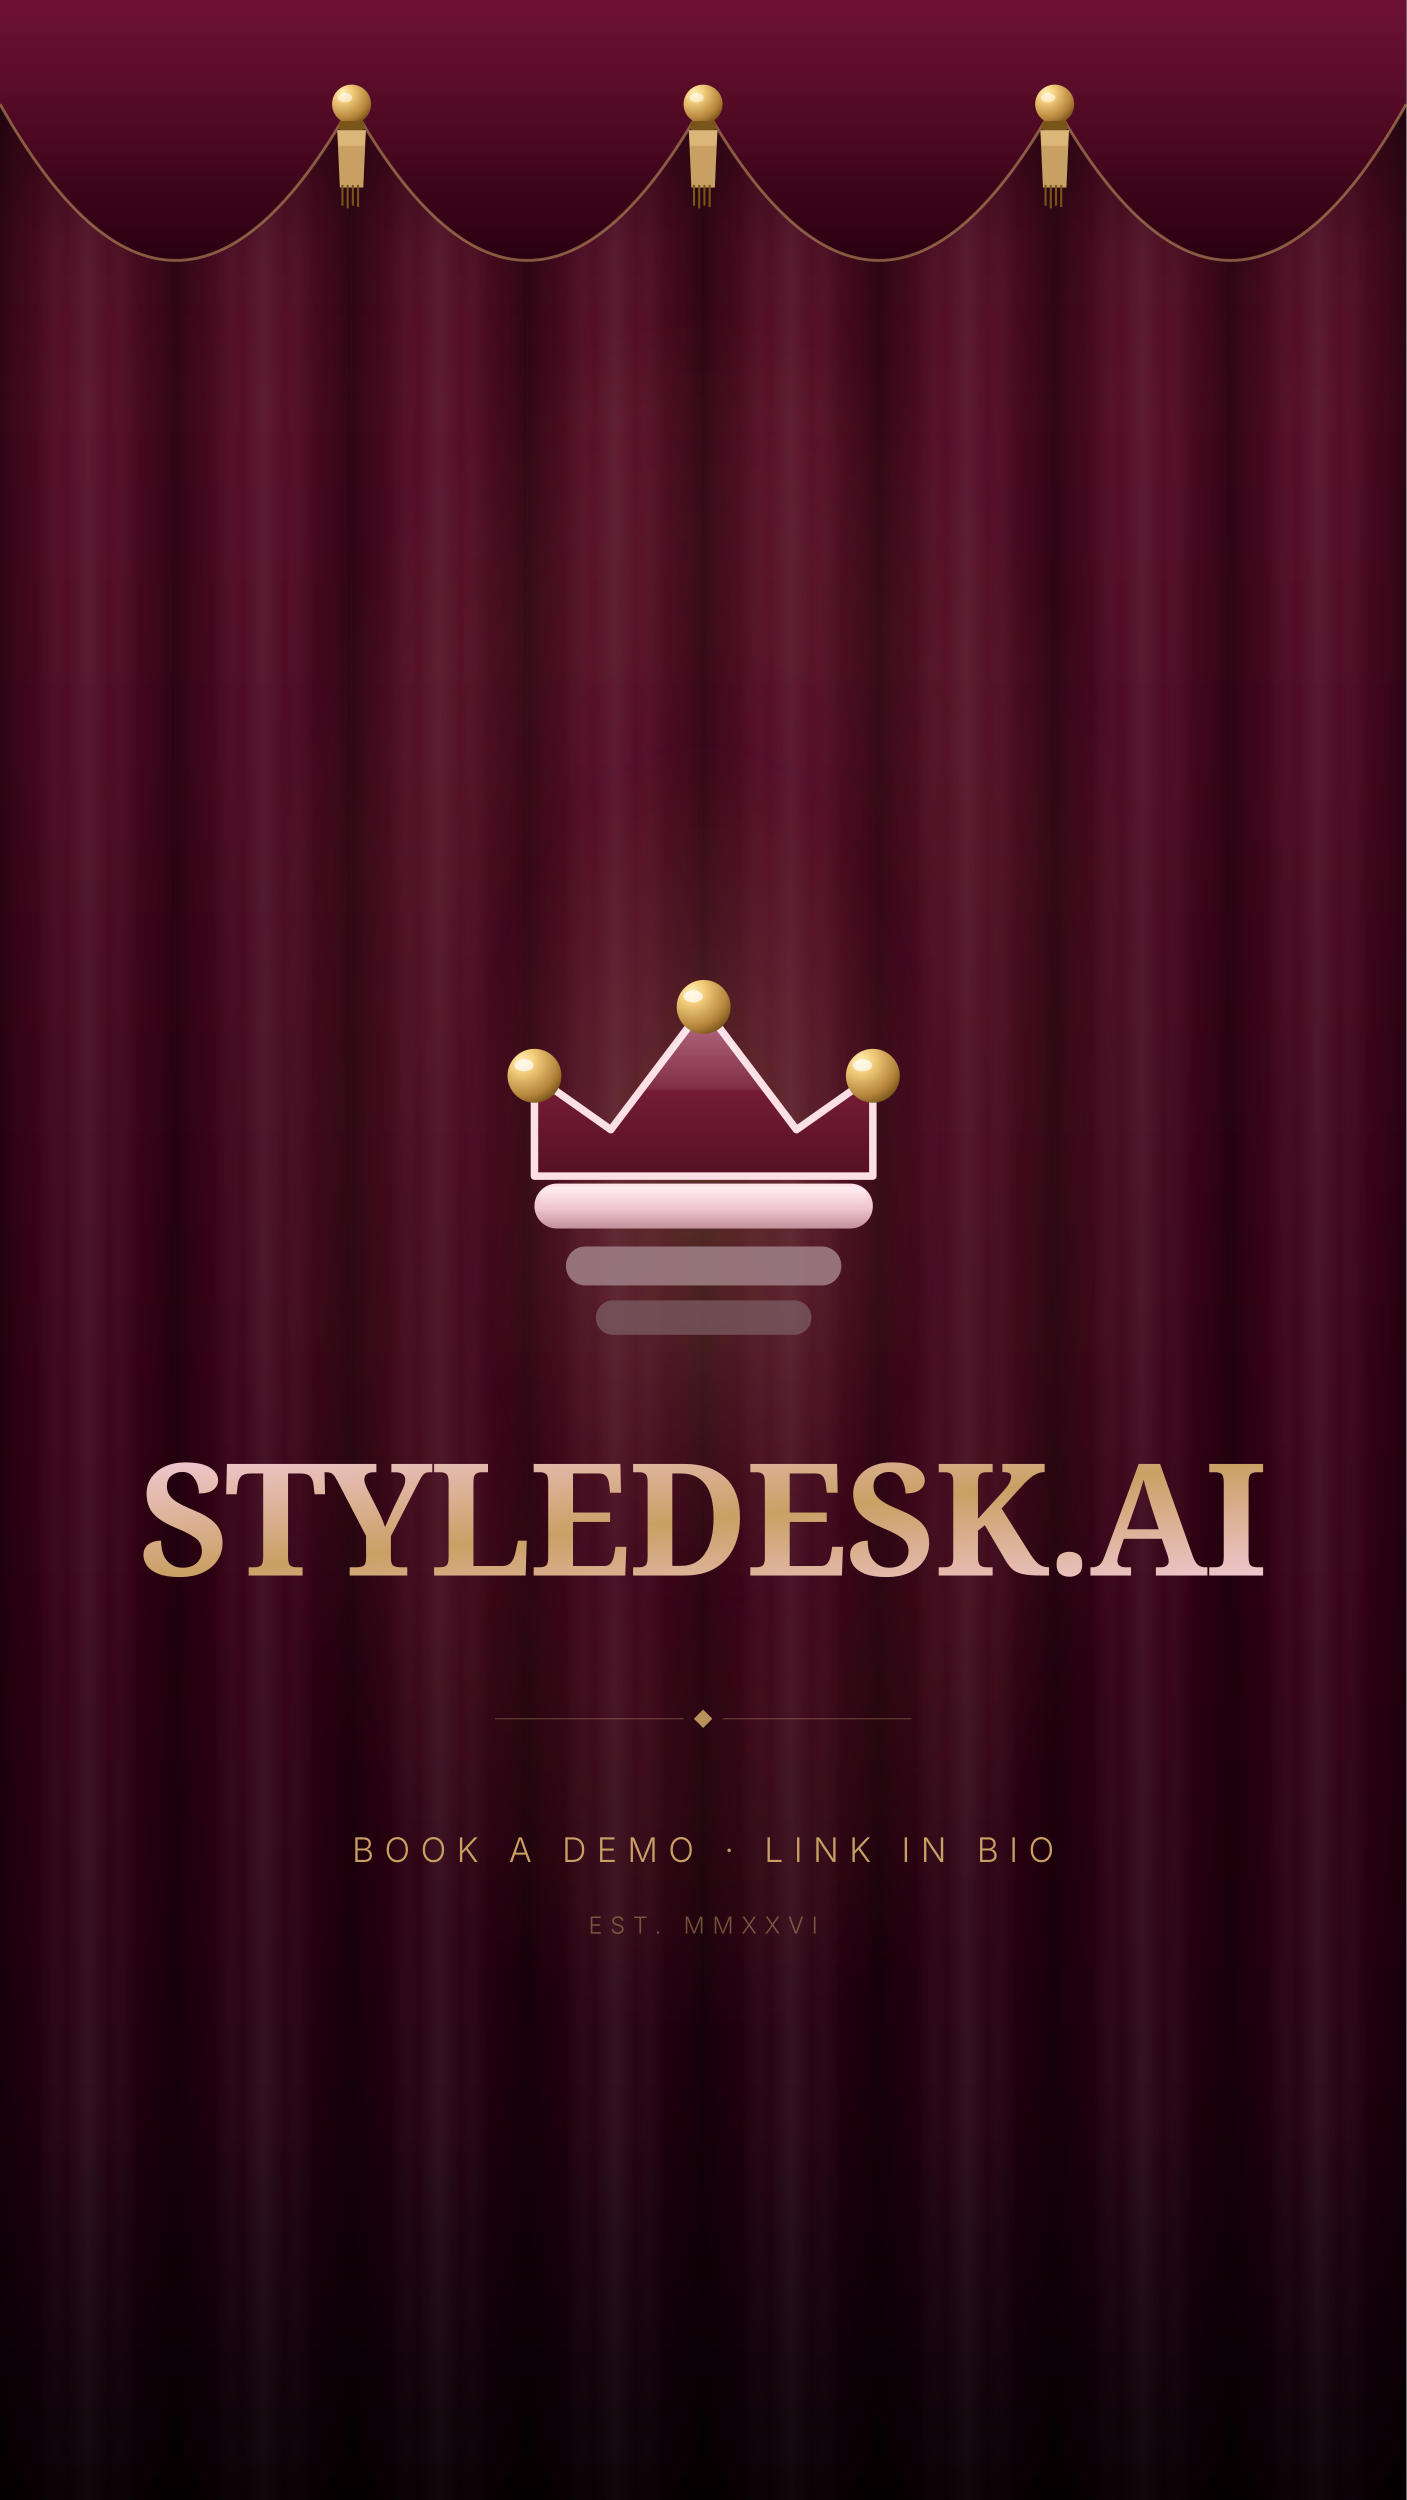
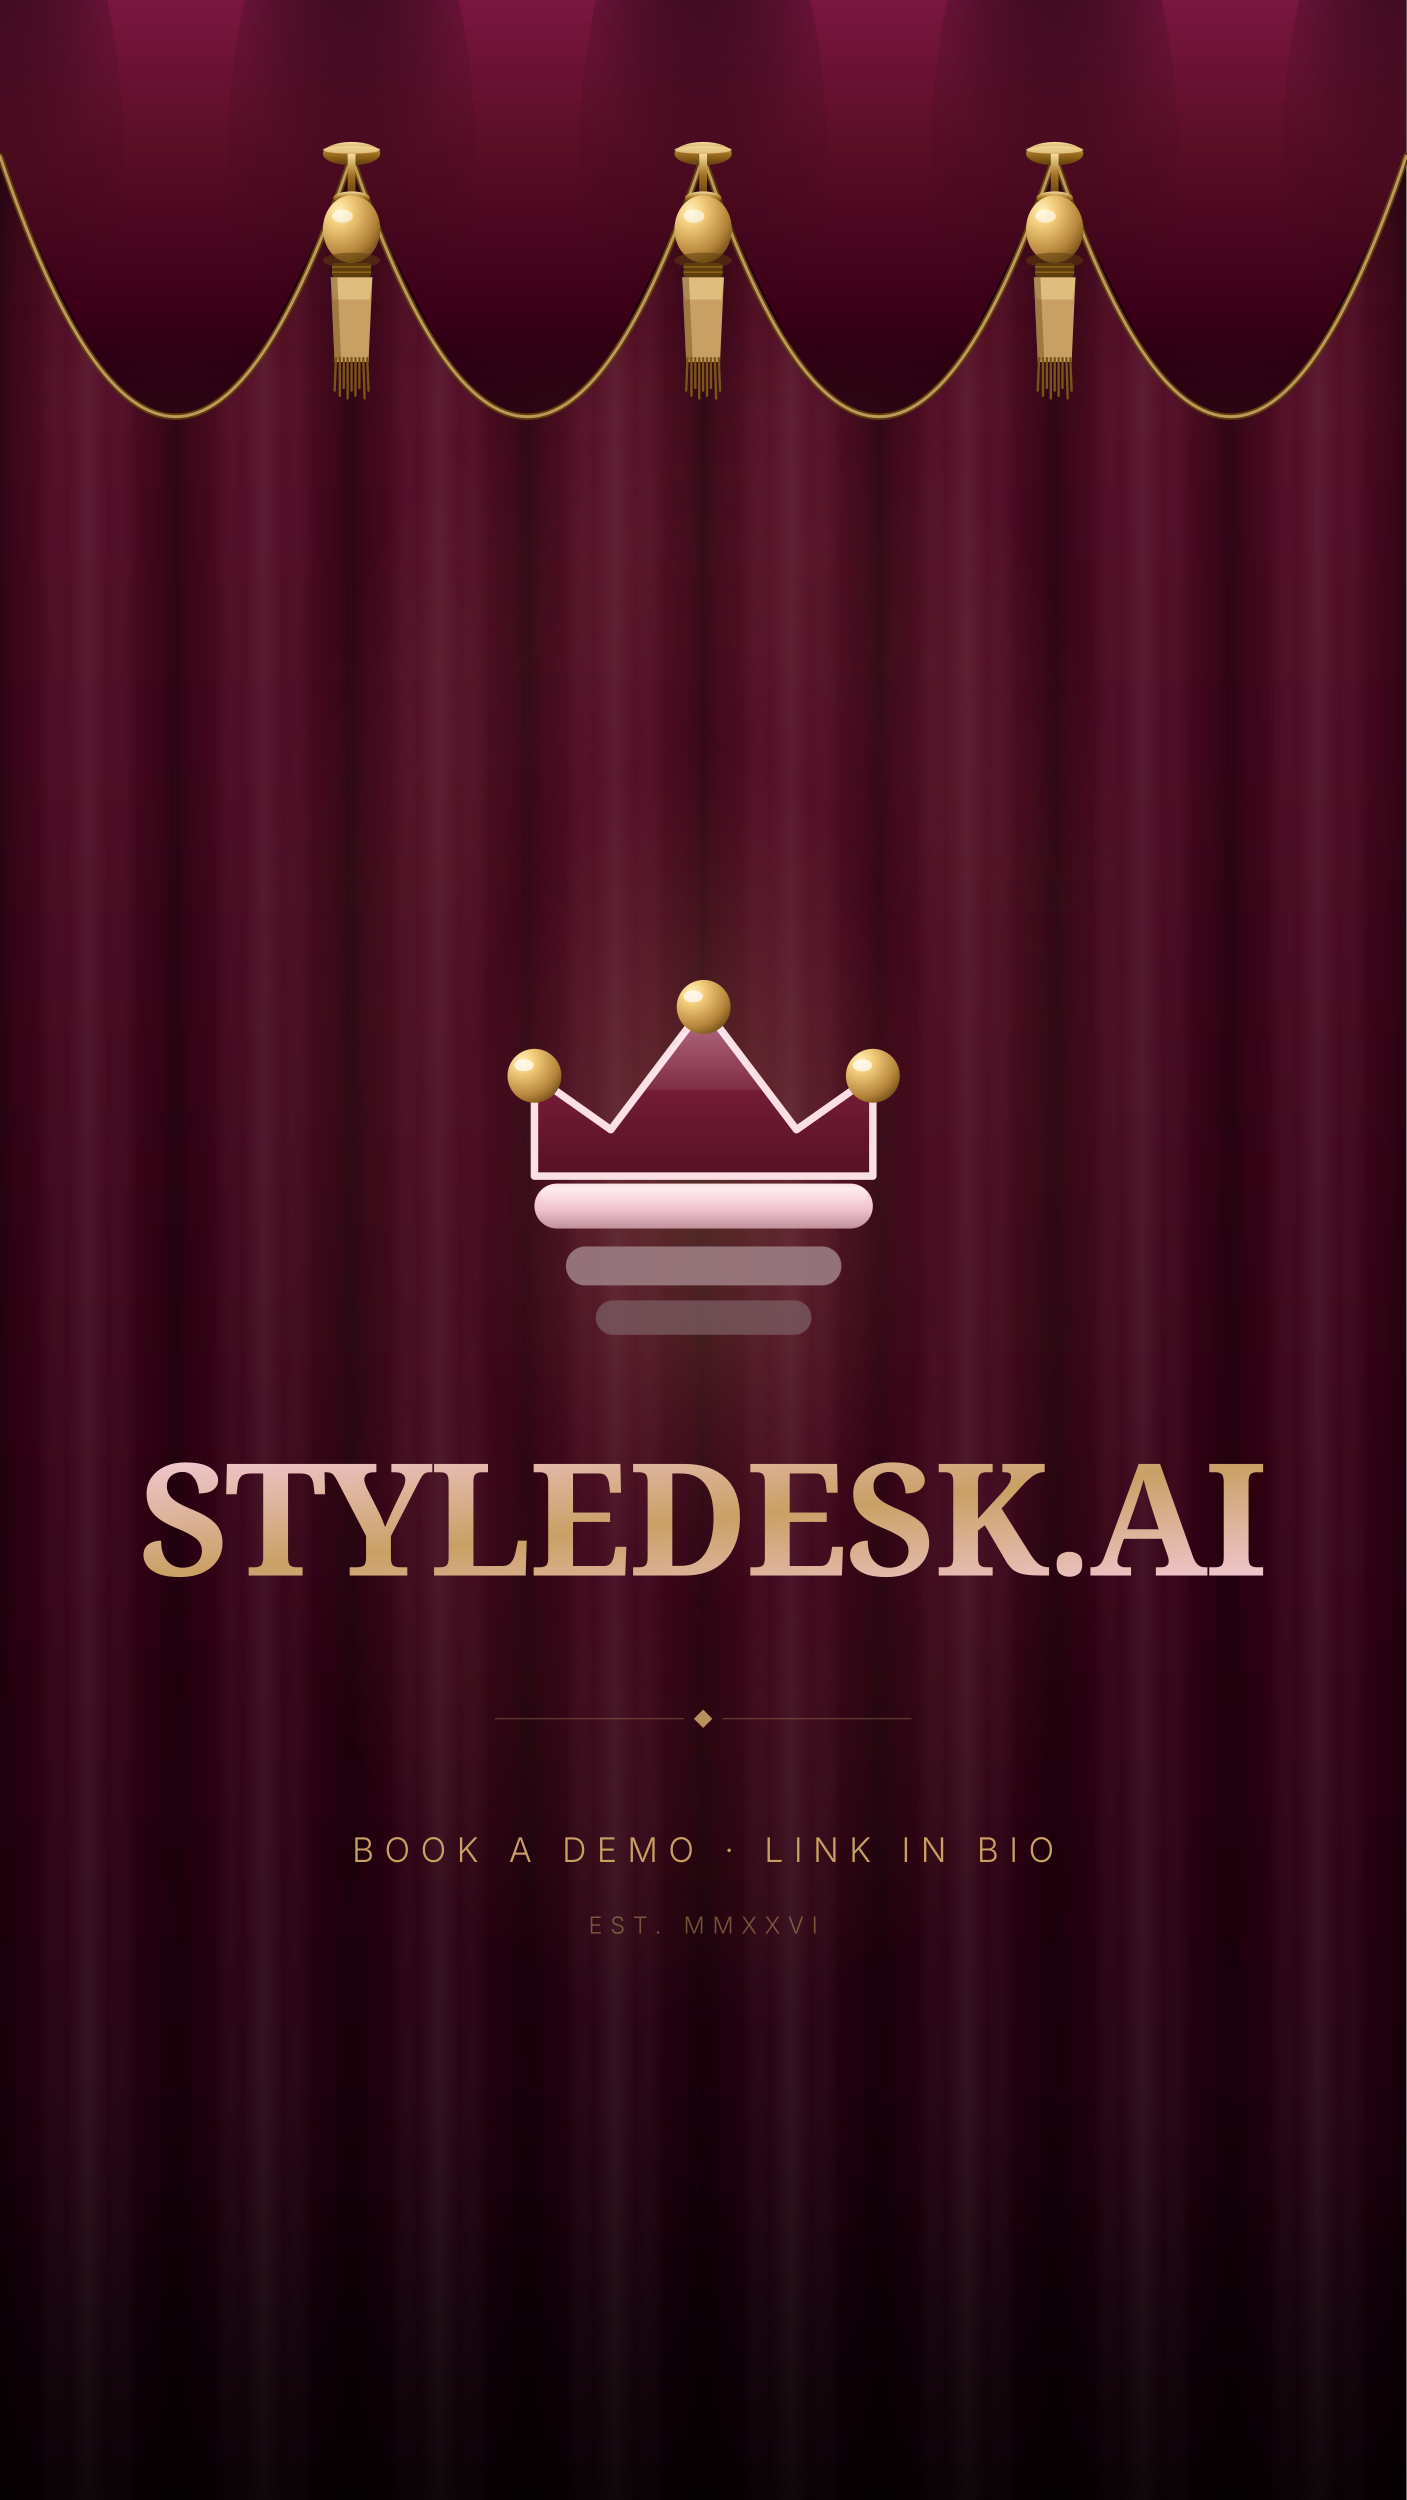
<svg xmlns="http://www.w3.org/2000/svg" viewBox="0 0 1080 1920" width="1080" height="1920" role="img" aria-label="StyleDesk.ai outro on velvet curtain backdrop">
  <defs>
    <linearGradient id="velvetBase" x1="0" y1="0" x2="0" y2="1">
      <stop offset="0%" stop-color="#5a0e26" />
      <stop offset="30%" stop-color="#4a0820" />
      <stop offset="65%" stop-color="#330014" />
      <stop offset="100%" stop-color="#15000a" />
    </linearGradient>
    <linearGradient id="pleatLayer" x1="0" y1="0" x2="1" y2="0">
      <stop offset="0%" stop-color="#000000" stop-opacity="0.92" />
      <stop offset="3%" stop-color="#000000" stop-opacity="0.78" />
      <stop offset="10%" stop-color="#000000" stop-opacity="0.50" />
      <stop offset="22%" stop-color="#000000" stop-opacity="0.22" />
      <stop offset="38%" stop-color="#ffffff" stop-opacity="0.04" />
      <stop offset="50%" stop-color="#ffffff" stop-opacity="0.16" />
      <stop offset="62%" stop-color="#ffffff" stop-opacity="0.04" />
      <stop offset="78%" stop-color="#000000" stop-opacity="0.22" />
      <stop offset="90%" stop-color="#000000" stop-opacity="0.50" />
      <stop offset="97%" stop-color="#000000" stop-opacity="0.78" />
      <stop offset="100%" stop-color="#000000" stop-opacity="0.92" />
    </linearGradient>
    <linearGradient id="topShadow" x1="0" y1="0" x2="0" y2="1">
      <stop offset="0%" stop-color="#000000" stop-opacity="0.55" />
      <stop offset="60%" stop-color="#000000" stop-opacity="0.10" />
      <stop offset="100%" stop-color="#000000" stop-opacity="0" />
    </linearGradient>
    <linearGradient id="bottomShadow" x1="0" y1="0" x2="0" y2="1">
      <stop offset="0%" stop-color="#000000" stop-opacity="0" />
      <stop offset="40%" stop-color="#000000" stop-opacity="0.18" />
      <stop offset="100%" stop-color="#000000" stop-opacity="0.60" />
    </linearGradient>
    <linearGradient id="gold" x1="0" y1="0" x2="1" y2="1">
      <stop offset="0%" stop-color="#f0c6cf" />
      <stop offset="50%" stop-color="#c9a064" />
      <stop offset="100%" stop-color="#f0c6cf" />
    </linearGradient>
    <radialGradient id="crownHalo" cx="50%" cy="47%" r="34%">
      <stop offset="0%" stop-color="#c9a064" stop-opacity="0.30" />
      <stop offset="50%" stop-color="#7c1f36" stop-opacity="0.14" />
      <stop offset="100%" stop-color="#c9a064" stop-opacity="0" />
    </radialGradient>
    <linearGradient id="crown" x1="0" y1="0" x2="0" y2="1">
      <stop offset="0%" stop-color="#932748" />
      <stop offset="100%" stop-color="#551024" />
    </linearGradient>
    <linearGradient id="crownGloss" x1="0" y1="0" x2="0" y2="1">
      <stop offset="0%" stop-color="#ffffff" stop-opacity="0.35" />
      <stop offset="48%" stop-color="#ffffff" stop-opacity="0.08" />
      <stop offset="50%" stop-color="#ffffff" stop-opacity="0" />
    </linearGradient>
    <radialGradient id="goldDot" cx="28%" cy="22%" r="95%">
      <stop offset="0%" stop-color="#fff0b8" />
      <stop offset="25%" stop-color="#f2cc7a" />
      <stop offset="70%" stop-color="#b4833a" />
      <stop offset="100%" stop-color="#5e3e0c" />
    </radialGradient>
    <linearGradient id="pinkBar" x1="0" y1="0" x2="0" y2="1">
      <stop offset="0%" stop-color="#ffe3ea" />
      <stop offset="55%" stop-color="#f0c6cf" />
      <stop offset="100%" stop-color="#c1909b" />
    </linearGradient>
    <linearGradient id="pinkGloss" x1="0" y1="0" x2="0" y2="1">
      <stop offset="0%" stop-color="#ffffff" stop-opacity="0.45" />
      <stop offset="100%" stop-color="#ffffff" stop-opacity="0" />
    </linearGradient>
    <linearGradient id="valenceVelvet" x1="0" y1="0" x2="0" y2="1">
-       <stop offset="0%" stop-color="#6e1234" />
-       <stop offset="55%" stop-color="#4a0820" />
-       <stop offset="100%" stop-color="#2a0010" />
-     </linearGradient>
+       <stop offset="0%" stop-color="#7a1640" />
+       <stop offset="35%" stop-color="#5a0e26" />
+       <stop offset="75%" stop-color="#3a0018" />
+       <stop offset="100%" stop-color="#1a000b" />
+     </linearGradient>
+     <radialGradient id="cuspShadow" cx="50%" cy="0%" r="80%" fx="50%" fy="0%">
+       <stop offset="0%" stop-color="#000000" stop-opacity="0.78" />
+       <stop offset="35%" stop-color="#000000" stop-opacity="0.42" />
+       <stop offset="70%" stop-color="#000000" stop-opacity="0.10" />
+       <stop offset="100%" stop-color="#000000" stop-opacity="0" />
+     </radialGradient>
+     <radialGradient id="swagHighlight" cx="50%" cy="100%" r="80%" fx="50%" fy="100%">
+       <stop offset="0%" stop-color="#a83258" stop-opacity="0.55" />
+       <stop offset="50%" stop-color="#7c1f36" stop-opacity="0.22" />
+       <stop offset="100%" stop-color="#7c1f36" stop-opacity="0" />
+     </radialGradient>
+     <radialGradient id="swagBottomShadow" cx="50%" cy="100%" r="55%" fx="50%" fy="100%">
+       <stop offset="0%" stop-color="#000000" stop-opacity="0.55" />
+       <stop offset="100%" stop-color="#000000" stop-opacity="0" />
+     </radialGradient>
+     <linearGradient id="goldCord" x1="0" y1="0" x2="0" y2="1">
+       <stop offset="0%" stop-color="#fadfa0" />
+       <stop offset="50%" stop-color="#a07020" />
+       <stop offset="100%" stop-color="#5e3e0c" />
+     </linearGradient>
+     <clipPath id="valenceClip">
+       <path d="M 0 0 L 1080 0 L 1080 120                Q 945 520 810 120                Q 675 520 540 120                Q 405 520 270 120                Q 135 520 0 120 Z" />
+     </clipPath>
    <g id="tassel">
-       <circle cx="0" cy="0" r="15" fill="url(#goldDot)" />
-       <ellipse cx="-5" cy="-5" rx="5.5" ry="3.5" fill="#ffffff" opacity="0.55" />
-       <rect x="-10" y="13" width="20" height="7" rx="2" fill="#7a5519" />
-       <path d="M -11 20 L 11 20 L 9 64 L -9 64 Z" fill="#c9a064" />
-       <path d="M -11 20 L 11 20 L 10 32 L -10 32 Z" fill="#fadfa0" opacity="0.35" />
-       <line x1="-7" y1="62" x2="-7" y2="78" stroke="#7a5519" stroke-width="1.6" />
-       <line x1="-3" y1="62" x2="-3" y2="80" stroke="#7a5519" stroke-width="1.6" />
-       <line x1="1" y1="62" x2="1" y2="78" stroke="#7a5519" stroke-width="1.6" />
-       <line x1="5" y1="62" x2="5" y2="79" stroke="#7a5519" stroke-width="1.6" />
+       <rect x="-3" y="-2" width="6" height="34" fill="url(#goldCord)" />
+       <ellipse cx="0" cy="34" rx="14" ry="6" fill="#5e3e0c" />
+       <ellipse cx="0" cy="32" rx="14" ry="5" fill="url(#goldCord)" />
+       <ellipse cx="0" cy="56" rx="22" ry="26" fill="url(#goldDot)" />
+       <ellipse cx="-7" cy="46" rx="8" ry="5" fill="#ffffff" opacity="0.6" />
+       <ellipse cx="0" cy="80" rx="22" ry="6" fill="#5e3e0c" opacity="0.55" />
+       <rect x="-15" y="82" width="30" height="11" rx="2.5" fill="#5e3e0c" />
+       <line x1="-15" y1="85" x2="15" y2="85" stroke="#a07020" stroke-width="0.9" />
+       <line x1="-15" y1="89" x2="15" y2="89" stroke="#a07020" stroke-width="0.9" />
+       <path d="M -16 93 L 16 93 L 13 158 L -13 158 Z" fill="#c9a064" />
+       <path d="M -16 93 L 16 93 L 14 110 L -14 110 Z" fill="#fadfa0" opacity="0.45" />
+       <path d="M -16 93 L -13 158 L -8 156 L -11 93 Z" fill="#5e3e0c" opacity="0.4" />
+       <g stroke="#7a5519" stroke-width="1.8" stroke-linecap="round">
+         <line x1="-12" y1="155" x2="-13" y2="180" />
+         <line x1="-9" y1="155" x2="-9" y2="184" />
+         <line x1="-6" y1="155" x2="-6" y2="178" />
+         <line x1="-3" y1="155" x2="-3" y2="186" />
+         <line x1="0" y1="155" x2="0" y2="180" />
+         <line x1="3" y1="155" x2="3" y2="184" />
+         <line x1="6" y1="155" x2="6" y2="178" />
+         <line x1="9" y1="155" x2="10" y2="186" />
+         <line x1="12" y1="155" x2="13" y2="180" />
+       </g>
    </g>
    <clipPath id="leftClip">
      <path id="leftClipPath" d="M 0 0 L 540 0 L 540 1920 L 0 1920 Z" />
    </clipPath>
    <clipPath id="rightClip">
      <path id="rightClipPath" d="M 540 0 L 1080 0 L 1080 1920 L 540 1920 Z" />
    </clipPath>
  </defs>
  <rect width="1080" height="1920" fill="url(#velvetBase)" />
  <g id="leftCurtain" clip-path="url(#leftClip)">
    <rect x="0" y="0" width="135" height="1920" fill="url(#pleatLayer)" />
    <rect x="135" y="0" width="135" height="1920" fill="url(#pleatLayer)" />
    <rect x="270" y="0" width="135" height="1920" fill="url(#pleatLayer)" />
    <rect x="405" y="0" width="135" height="1920" fill="url(#pleatLayer)" />
    <rect x="0" y="0" width="540" height="1920" fill="url(#velvetBase)" opacity="0.55" />
  </g>
  <g id="rightCurtain" clip-path="url(#rightClip)">
    <rect x="540" y="0" width="135" height="1920" fill="url(#pleatLayer)" />
    <rect x="675" y="0" width="135" height="1920" fill="url(#pleatLayer)" />
    <rect x="810" y="0" width="135" height="1920" fill="url(#pleatLayer)" />
    <rect x="945" y="0" width="135" height="1920" fill="url(#pleatLayer)" />
    <rect x="540" y="0" width="540" height="1920" fill="url(#velvetBase)" opacity="0.55" />
  </g>
  <rect width="1080" height="320" fill="url(#topShadow)" />
  <rect x="0" y="1600" width="1080" height="320" fill="url(#bottomShadow)" />
  <g id="valence">
-     <path d="M 0 0 L 1080 0 L 1080 80              Q 945 320 810 80              Q 675 320 540 80              Q 405 320 270 80              Q 135 320 0 80 Z" fill="url(#valenceVelvet)" />
-     <path d="M 1080 80              Q 945 320 810 80              Q 675 320 540 80              Q 405 320 270 80              Q 135 320 0 80" fill="none" stroke="#c9a064" stroke-opacity="0.55" stroke-width="2.2" />
-     <use href="#tassel" x="270" y="80" />
-     <use href="#tassel" x="540" y="80" />
-     <use href="#tassel" x="810" y="80" />
+     <path d="M 0 0 L 1080 0 L 1080 120              Q 945 520 810 120              Q 675 520 540 120              Q 405 520 270 120              Q 135 520 0 120 Z" fill="url(#valenceVelvet)" />
+     <g clip-path="url(#valenceClip)">
+       <ellipse cx="135" cy="320" rx="115" ry="95" fill="url(#swagHighlight)" />
+       <ellipse cx="405" cy="320" rx="115" ry="95" fill="url(#swagHighlight)" />
+       <ellipse cx="675" cy="320" rx="115" ry="95" fill="url(#swagHighlight)" />
+       <ellipse cx="945" cy="320" rx="115" ry="95" fill="url(#swagHighlight)" />
+       <ellipse cx="0" cy="120" rx="95" ry="240" fill="url(#cuspShadow)" />
+       <ellipse cx="270" cy="120" rx="95" ry="240" fill="url(#cuspShadow)" />
+       <ellipse cx="540" cy="120" rx="95" ry="240" fill="url(#cuspShadow)" />
+       <ellipse cx="810" cy="120" rx="95" ry="240" fill="url(#cuspShadow)" />
+       <ellipse cx="1080" cy="120" rx="95" ry="240" fill="url(#cuspShadow)" />
+       <g fill="none" stroke-linecap="round" opacity="0.55">
+         <path d="M 270 130 Q 230 220 175 320" stroke="#000" stroke-width="3" />
+         <path d="M 270 130 Q 250 230 205 320" stroke="#000" stroke-width="2.5" />
+         <path d="M 270 130 Q 310 220 365 320" stroke="#000" stroke-width="3" />
+         <path d="M 270 130 Q 290 230 335 320" stroke="#000" stroke-width="2.5" />
+         <path d="M 540 130 Q 500 220 445 320" stroke="#000" stroke-width="3" />
+         <path d="M 540 130 Q 520 230 475 320" stroke="#000" stroke-width="2.5" />
+         <path d="M 540 130 Q 580 220 635 320" stroke="#000" stroke-width="3" />
+         <path d="M 540 130 Q 560 230 605 320" stroke="#000" stroke-width="2.5" />
+         <path d="M 810 130 Q 770 220 715 320" stroke="#000" stroke-width="3" />
+         <path d="M 810 130 Q 790 230 745 320" stroke="#000" stroke-width="2.5" />
+         <path d="M 810 130 Q 850 220 905 320" stroke="#000" stroke-width="3" />
+         <path d="M 810 130 Q 830 230 875 320" stroke="#000" stroke-width="2.5" />
+         <path d="M 0 130 Q 40 220 95 320" stroke="#000" stroke-width="3" />
+         <path d="M 0 130 Q 20 230 65 320" stroke="#000" stroke-width="2.5" />
+         <path d="M 1080 130 Q 1040 220 985 320" stroke="#000" stroke-width="3" />
+         <path d="M 1080 130 Q 1060 230 1015 320" stroke="#000" stroke-width="2.5" />
+       </g>
+       <ellipse cx="135" cy="335" rx="130" ry="22" fill="url(#swagBottomShadow)" />
+       <ellipse cx="405" cy="335" rx="130" ry="22" fill="url(#swagBottomShadow)" />
+       <ellipse cx="675" cy="335" rx="130" ry="22" fill="url(#swagBottomShadow)" />
+       <ellipse cx="945" cy="335" rx="130" ry="22" fill="url(#swagBottomShadow)" />
+     </g>
+     <path d="M 1080 120              Q 945 520 810 120              Q 675 520 540 120              Q 405 520 270 120              Q 135 520 0 120" fill="none" stroke="#5e3e0c" stroke-width="5" stroke-linecap="round" />
+     <path d="M 1080 120              Q 945 520 810 120              Q 675 520 540 120              Q 405 520 270 120              Q 135 520 0 120" fill="none" stroke="#c9a064" stroke-width="2.2" stroke-linecap="round" stroke-opacity="0.92" />
+     <g id="cuspCords">
+       <ellipse cx="270" cy="118" rx="22" ry="9" fill="url(#goldCord)" />
+       <ellipse cx="270" cy="115" rx="22" ry="3" fill="#fadfa0" opacity="0.7" />
+       <ellipse cx="540" cy="118" rx="22" ry="9" fill="url(#goldCord)" />
+       <ellipse cx="540" cy="115" rx="22" ry="3" fill="#fadfa0" opacity="0.7" />
+       <ellipse cx="810" cy="118" rx="22" ry="9" fill="url(#goldCord)" />
+       <ellipse cx="810" cy="115" rx="22" ry="3" fill="#fadfa0" opacity="0.7" />
+     </g>
+     <use href="#tassel" x="270" y="120" />
+     <use href="#tassel" x="540" y="120" />
+     <use href="#tassel" x="810" y="120" />
  </g>
  <rect width="1080" height="1920" fill="url(#crownHalo)" />
  <g id="content" opacity="1">
    <g transform="translate(246 633) scale(1.15)">
      <path d="M143 235 L143 168 L194 204 L256 122 L318 204 L369 168 L369 235 Z" fill="url(#crown)" stroke="#fadfe4" stroke-width="5" stroke-linejoin="round" />
      <path d="M143 235 L143 168 L194 204 L256 122 L318 204 L369 168 L369 235 Z" fill="url(#crownGloss)" stroke="none" />
      <rect x="143" y="240" width="226" height="30" rx="15" fill="url(#pinkBar)" />
      <rect x="147" y="242" width="218" height="13" rx="6.5" fill="url(#pinkGloss)" />
      <rect x="164" y="282" width="184" height="26" rx="13" fill="#9a7a80" opacity="0.92" />
      <rect x="184" y="318" width="144" height="23" rx="11.5" fill="#7a5a60" opacity="0.78" />
      <circle cx="256" cy="122" r="18" fill="url(#goldDot)" />
      <circle cx="143" cy="168" r="18" fill="url(#goldDot)" />
      <circle cx="369" cy="168" r="18" fill="url(#goldDot)" />
      <ellipse cx="249" cy="115" rx="6.5" ry="4" fill="#ffffff" opacity="0.7" />
      <ellipse cx="136" cy="161" rx="6.5" ry="4" fill="#ffffff" opacity="0.7" />
      <ellipse cx="362" cy="161" rx="6.5" ry="4" fill="#ffffff" opacity="0.7" />
    </g>
    <text x="540" y="1210" font-family="'Playfair Display', Georgia, serif" font-size="120" font-weight="700" text-anchor="middle" letter-spacing="-2" fill="url(#gold)">STYLEDESK.AI</text>
    <line x1="380" y1="1320" x2="525" y2="1320" stroke="#c9a064" stroke-opacity="0.40" stroke-width="0.8" />
    <rect x="535" y="1315" width="10" height="10" transform="rotate(45 540 1320)" fill="#c9a064" fill-opacity="0.90" />
    <line x1="555" y1="1320" x2="700" y2="1320" stroke="#c9a064" stroke-opacity="0.40" stroke-width="0.8" />
    <text x="540" y="1430" font-family="'Helvetica Neue', 'Inter', -apple-system, sans-serif" font-size="26" font-weight="300" fill="#c9a064" text-anchor="middle" letter-spacing="8">BOOK A DEMO  ·  LINK IN BIO</text>
    <text x="540" y="1485" font-family="'Helvetica Neue', 'Inter', -apple-system, sans-serif" font-size="18" font-weight="300" fill="#c9a064" fill-opacity="0.5" text-anchor="middle" letter-spacing="6">EST. MMXXVI</text>
  </g>
</svg>
